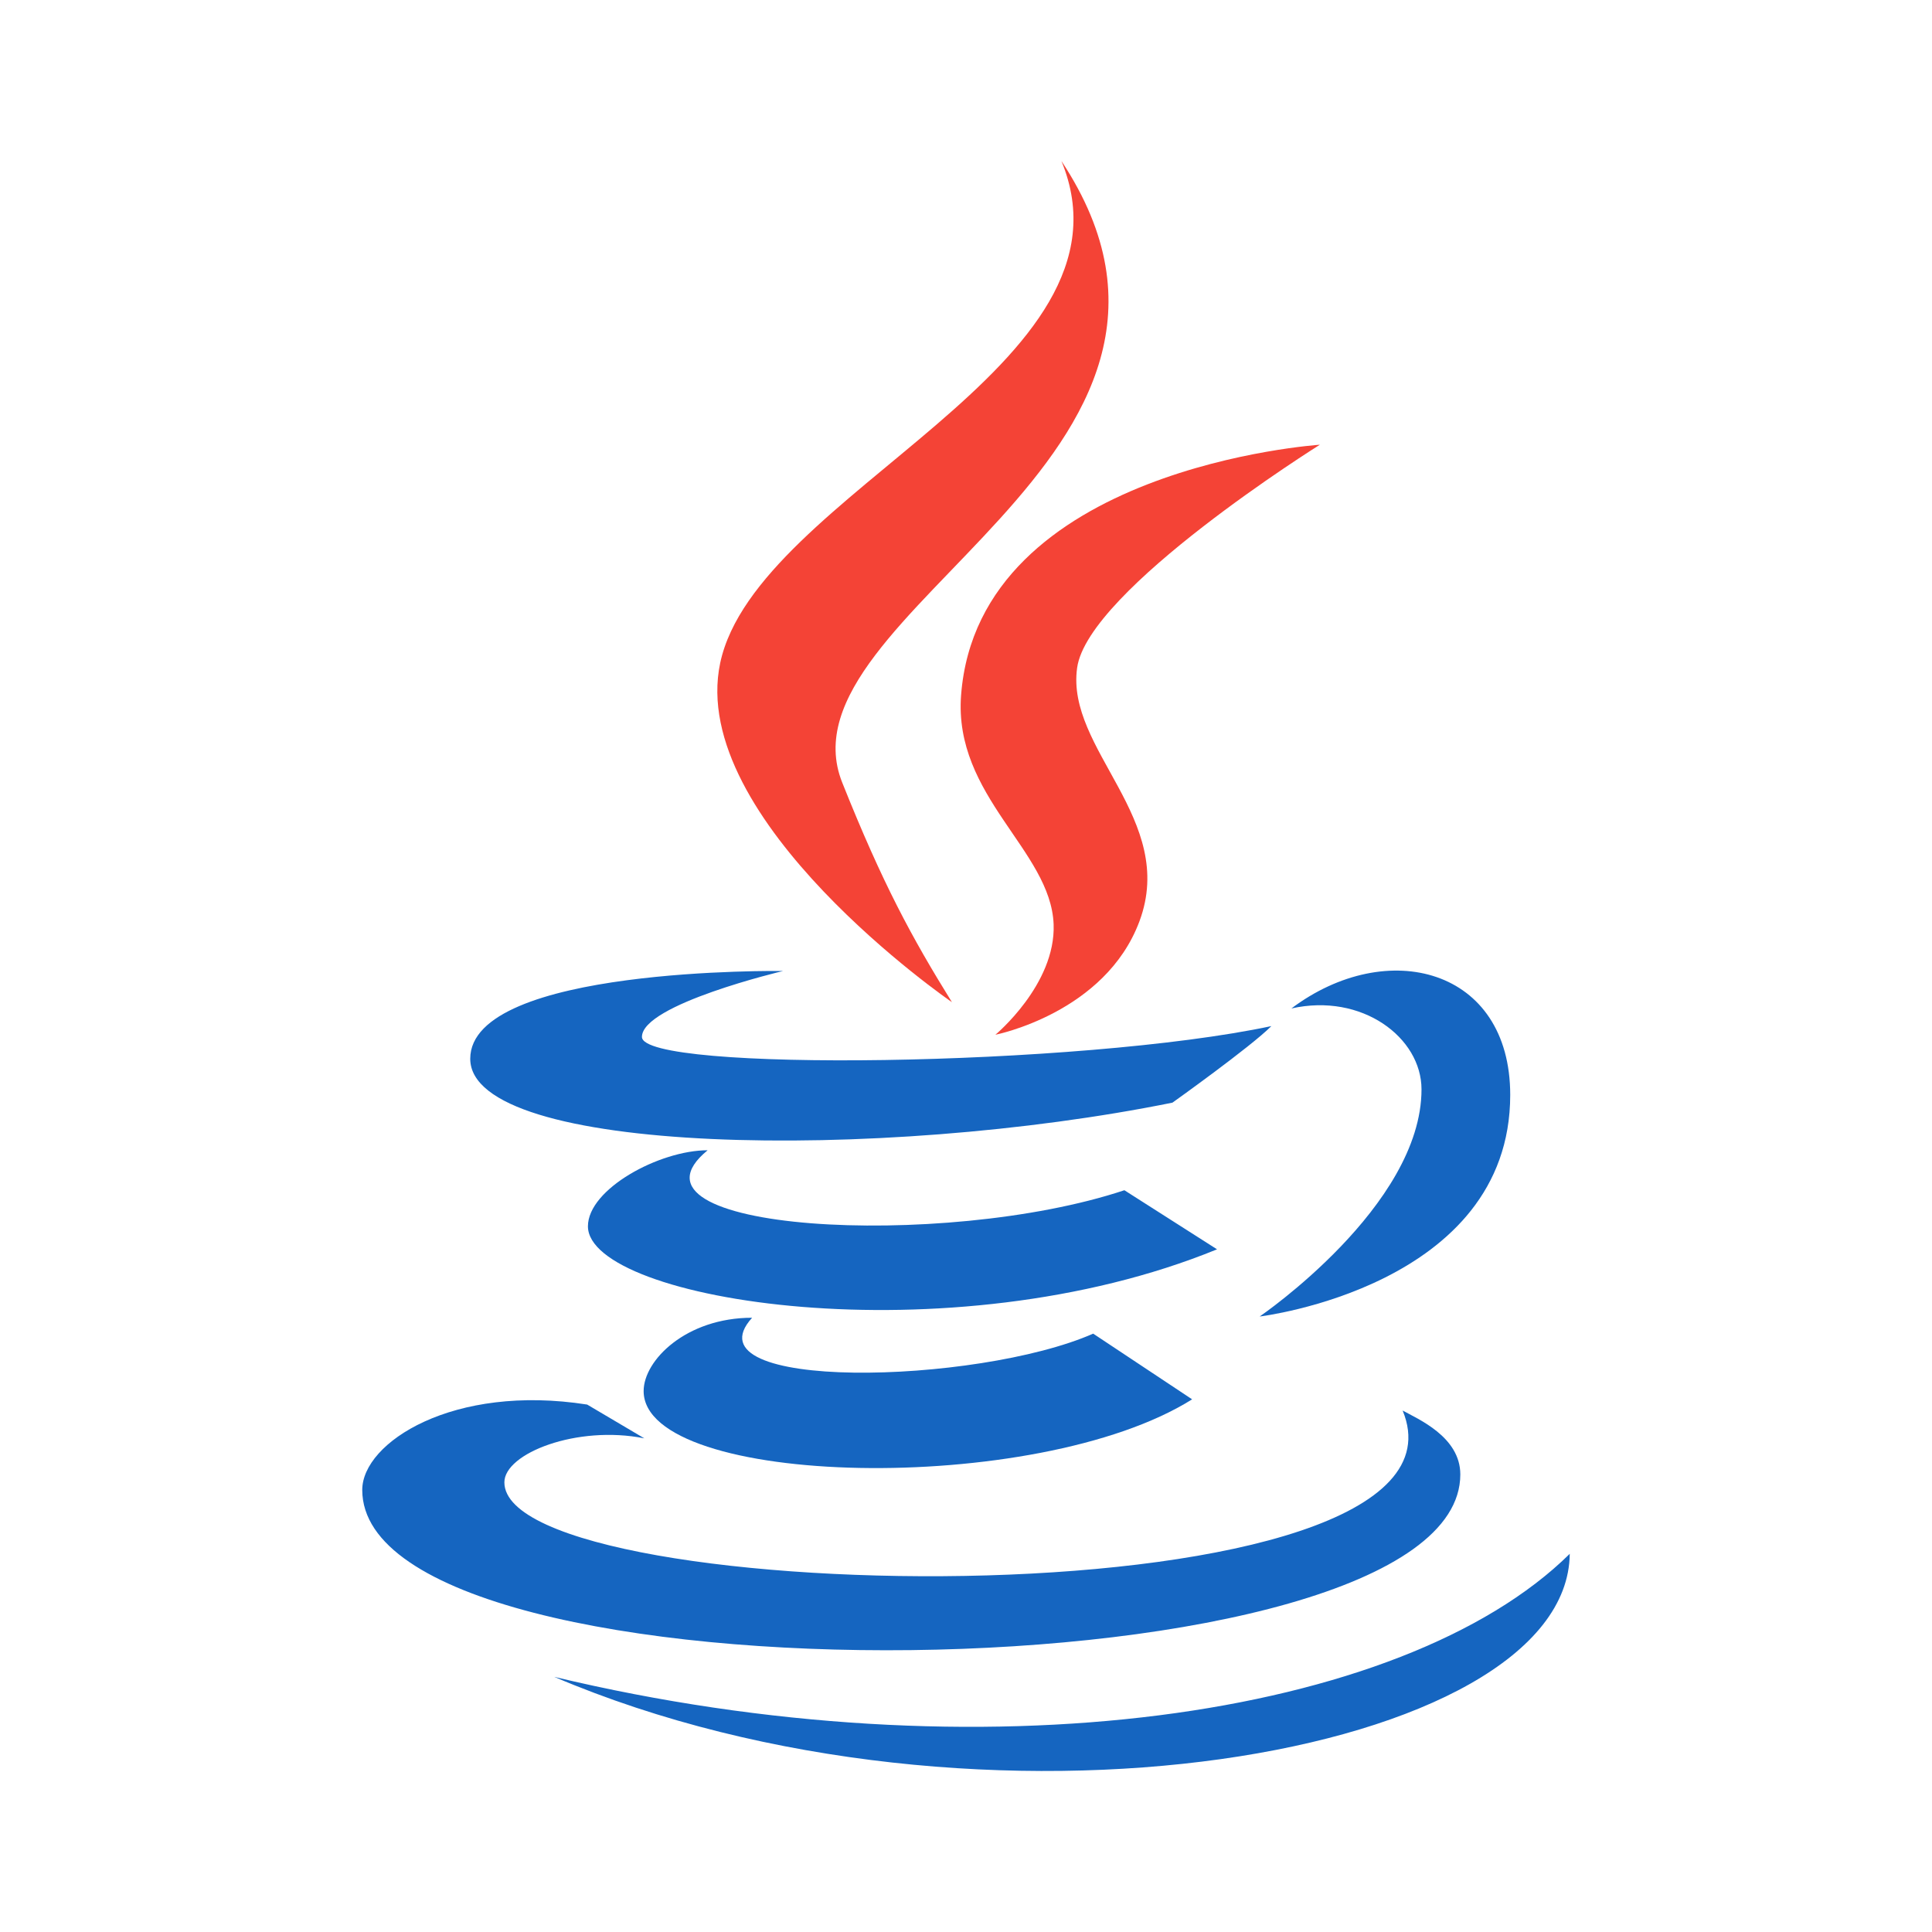
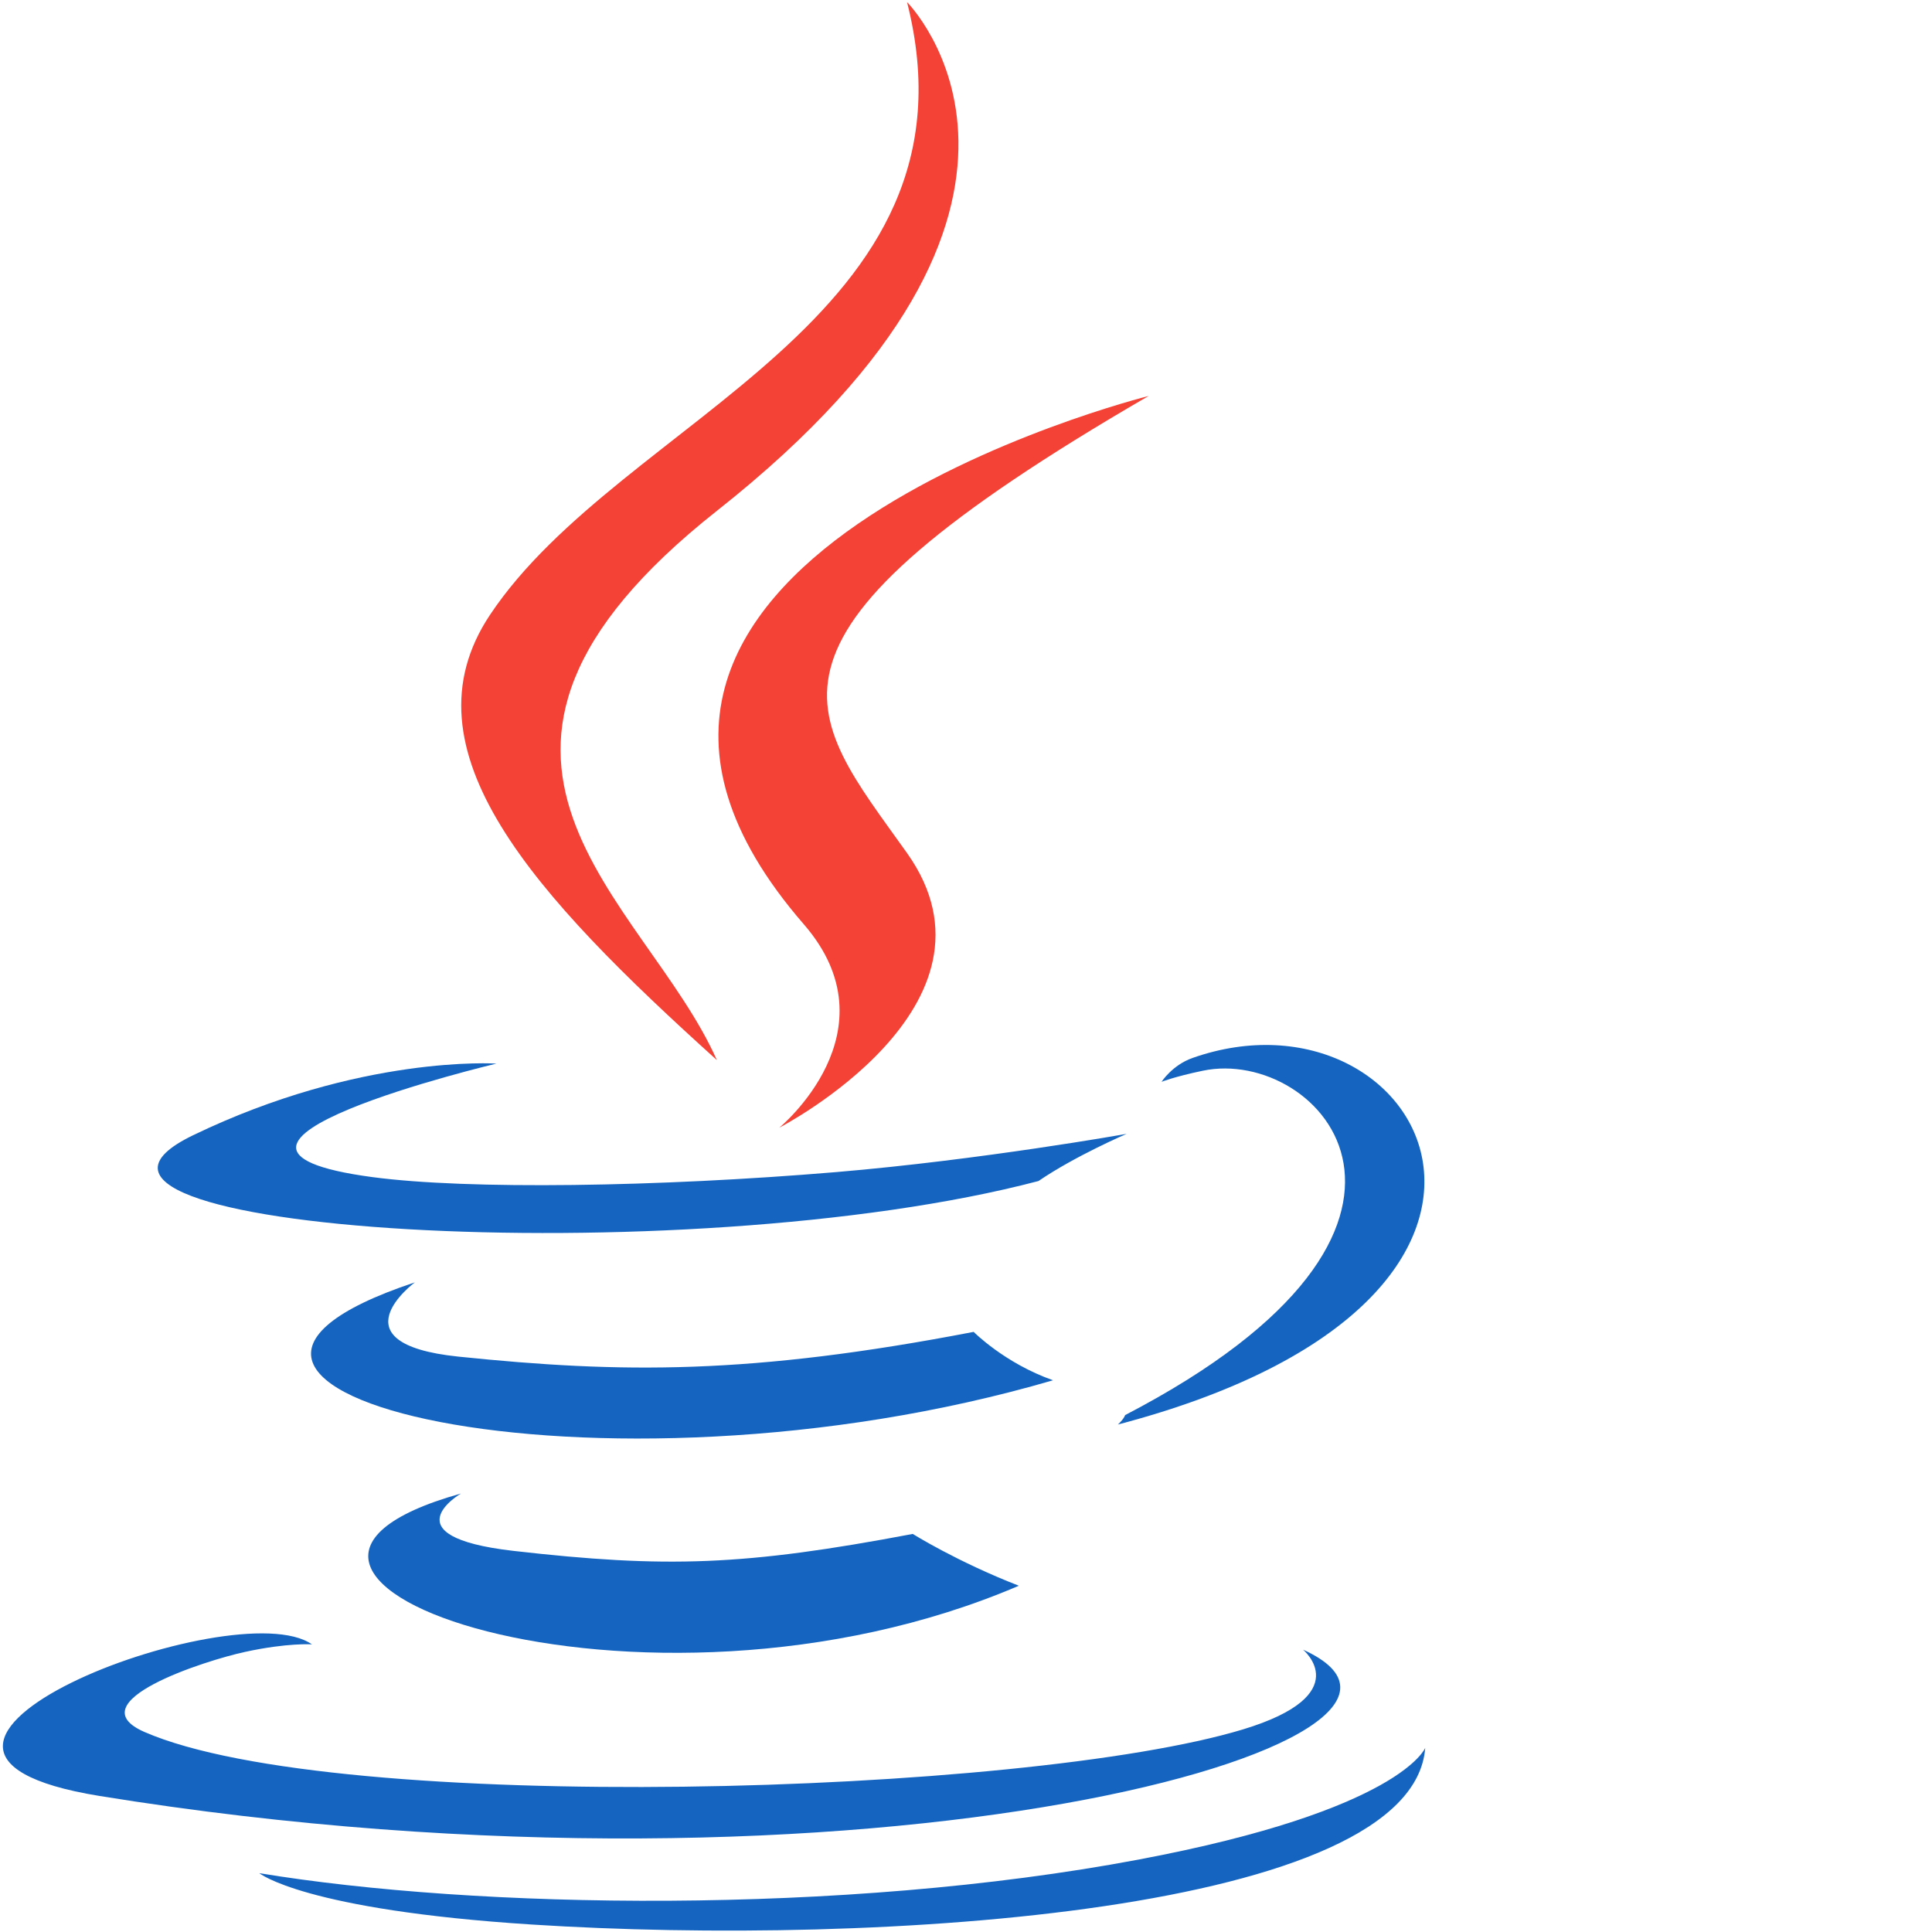
- <svg xmlns="http://www.w3.org/2000/svg" x="0px" y="0px" width="100" height="100" viewBox="0 0 48 48">
-   <path fill="#F44336" d="M23.65,24.898c-0.998-1.609-1.722-2.943-2.725-5.455C19.229,15.2,31.24,11.366,26.37,3.999c2.111,5.089-7.577,8.235-8.477,12.473C17.07,20.37,23.645,24.898,23.65,24.898z">
-     </path>
-   <path fill="#F44336" d="M23.878,17.27c-0.192,2.516,2.229,3.857,2.299,5.695c0.056,1.496-1.447,2.743-1.447,2.743s2.728-0.536,3.579-2.818c0.945-2.534-1.834-4.269-1.548-6.298c0.267-1.938,6.031-5.543,6.031-5.543S24.311,11.611,23.878,17.27z">
-     </path>
+ <svg xmlns="http://www.w3.org/2000/svg" x="0px" y="0px" width="100" height="100" viewBox="0 0 346 346">
  <g>
-     <path fill="#1565C0" d="M32.084 25.055c1.754-.394 3.233.723 3.233 2.01 0 2.901-4.021 5.643-4.021 5.643s6.225-.742 6.225-5.505C37.521 24.053 34.464 23.266 32.084 25.055zM29.129 27.395c0 0 1.941-1.383 2.458-1.902-4.763 1.011-15.638 1.147-15.638.269 0-.809 3.507-1.638 3.507-1.638s-7.773-.112-7.773 2.181C11.683 28.695 21.858 28.866 29.129 27.395z">
-         </path>
-     <path fill="#1565C0" d="M27.935,29.571c-4.509,1.499-12.814,1.02-10.354-0.993c-1.198,0-2.974,0.963-2.974,1.889c0,1.857,8.982,3.291,15.63,0.572L27.935,29.571z">
-         </path>
-     <path fill="#1565C0" d="M18.686,32.739c-1.636,0-2.695,1.054-2.695,1.822c0,2.391,9.76,2.632,13.627,0.205l-2.458-1.632C24.271,34.404,17.014,34.579,18.686,32.739z">
-         </path>
-     <path fill="#1565C0" d="M36.281,36.632c0-0.936-1.055-1.377-1.433-1.588c2.228,5.373-22.317,4.956-22.317,1.784c0-0.721,1.807-1.427,3.477-1.093l-1.42-0.839C11.26,34.374,9,35.837,9,37.017C9,42.52,36.281,42.255,36.281,36.632z">
-         </path>
-     <path fill="#1565C0" d="M39,38.604c-4.146,4.095-14.659,5.587-25.231,3.057C24.341,46.164,38.95,43.628,39,38.604z">
-         </path>
+     <path d="M82.554,267.473 C82.554,267.473 69.356,275.148 91.947,277.745 C119.316,280.867 133.303,280.42 163.464,274.711 C163.464,274.711 171.393,279.683 182.467,283.99 C114.856,312.967 29.448,282.311 82.554,267.473" fill="#1565C0">
+ 		</path>
+     <path d="M74.292,229.659 C74.292,229.659 59.489,240.617 82.097,242.955 C111.333,245.971 134.421,246.218 174.373,238.525 C174.373,238.525 179.899,244.127 188.588,247.191 C106.841,271.095 15.79,249.076 74.292,229.659" fill="#1565C0">
+ 		</path>
+     <path d="M143.942,165.515 C160.601,184.695 139.565,201.955 139.565,201.955 C139.565,201.955 181.866,180.118 162.439,152.772 C144.295,127.271 130.38,114.6 205.707,70.914 C205.707,70.914 87.469,100.444 143.942,165.515" fill="#F44336">
+ 		</path>
+     <path d="M233.364,295.442 C233.364,295.442 243.131,303.489 222.607,309.715 C183.581,321.538 60.175,325.108 25.893,310.186 C13.57,304.825 36.68,297.385 43.949,295.824 C51.53,294.18 55.863,294.487 55.863,294.487 C42.158,284.832 -32.72,313.444 17.829,321.637 C155.682,343.993 269.121,311.571 233.364,295.442" fill="#1565C0">
+ 		</path>
+     <path d="M88.901,190.48 C88.901,190.48 26.129,205.389 66.672,210.803 C83.79,213.095 117.915,212.577 149.702,209.913 C175.68,207.722 201.765,203.063 201.765,203.063 C201.765,203.063 192.605,206.986 185.978,211.511 C122.234,228.276 -0.908,220.477 34.543,203.328 C64.524,188.836 88.901,190.48 88.901,190.48" fill="#1565C0">
+ 		</path>
+     <path d="M201.506,253.422 C266.305,219.75 236.345,187.392 215.433,191.751 C210.307,192.818 208.022,193.743 208.022,193.743 C208.022,193.743 209.925,190.762 213.559,189.472 C254.929,174.927 286.746,232.369 200.204,255.119 C200.204,255.12 201.207,254.224 201.506,253.422" fill="#1565C0">
+ 		</path>
+     <path d="M162.439,0.371 C162.439,0.371 198.326,36.27 128.402,91.472 C72.331,135.754 115.616,161.002 128.379,189.849 C95.649,160.318 71.63,134.323 87.744,110.128 C111.395,74.613 176.918,57.394 162.439,0.371" fill="#F44336">
+ 		</path>
+     <path d="M95.268,344.665 C157.467,348.647 252.98,342.456 255.242,313.026 C255.242,313.026 250.894,324.183 203.838,333.043 C150.75,343.033 85.274,341.867 46.439,335.464 C46.44,335.463 54.389,342.044 95.268,344.665" fill="#1565C0">
+ 		</path>
  </g>
</svg>
